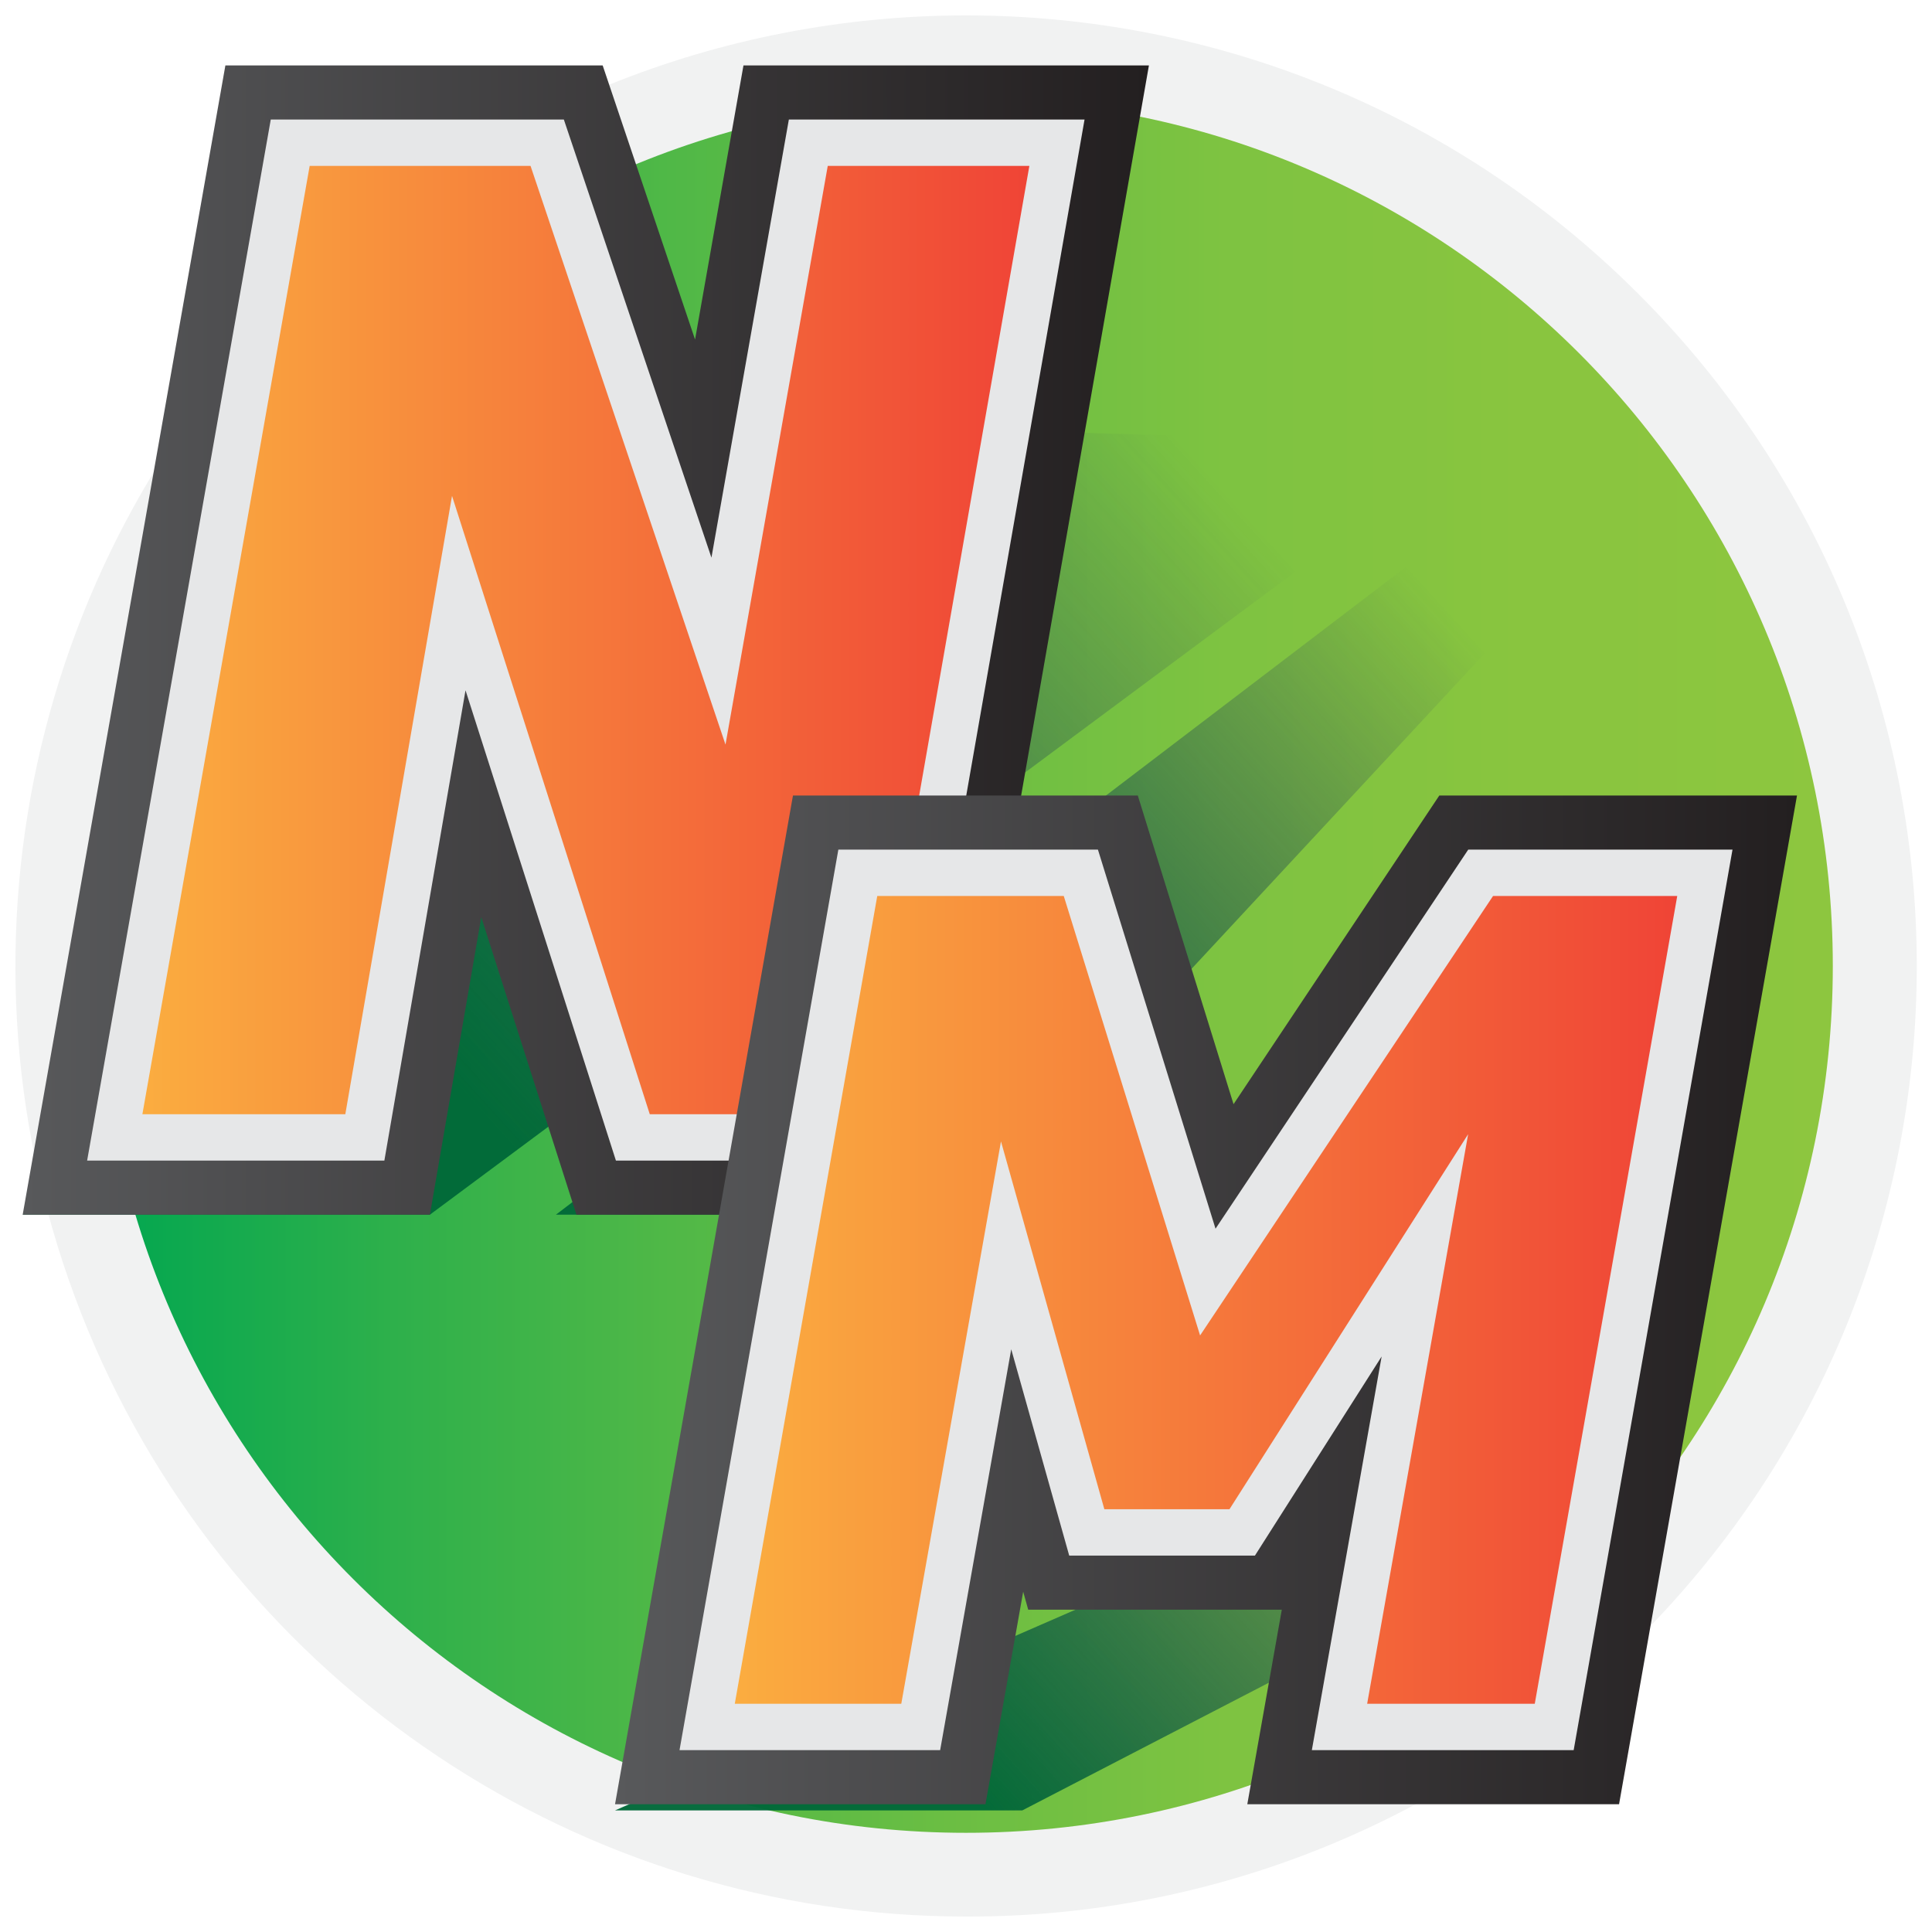
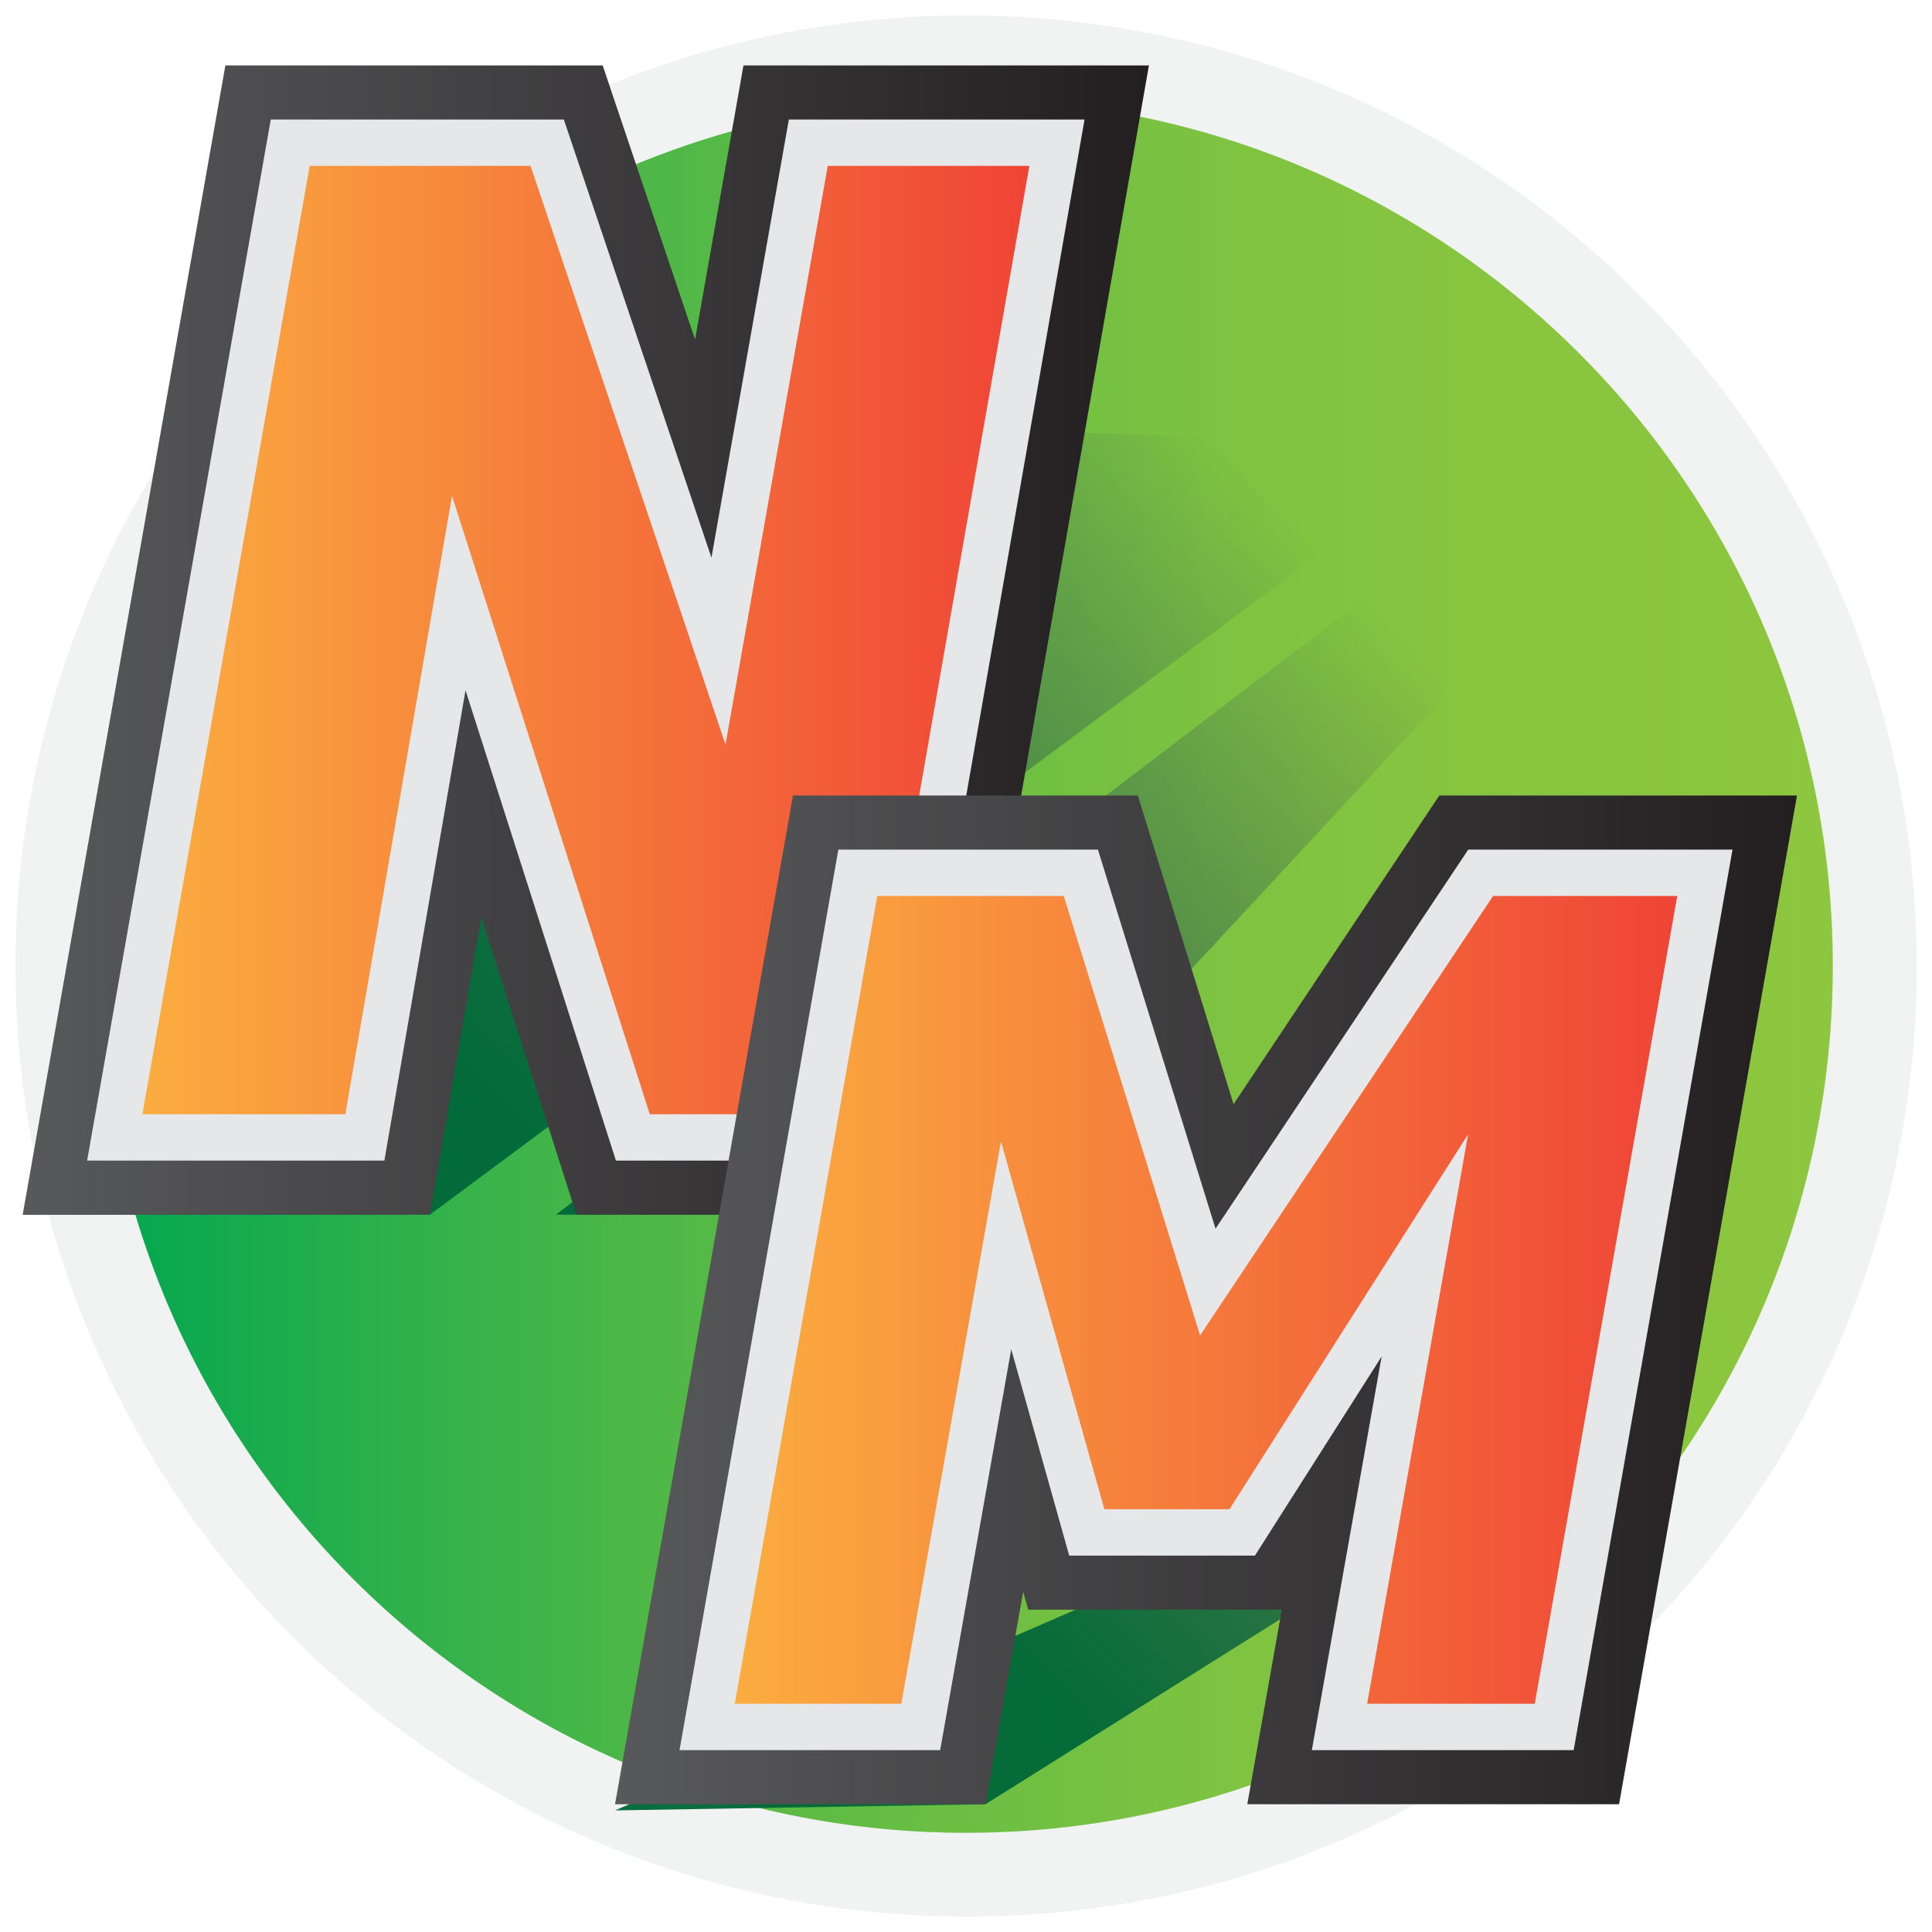
<svg xmlns="http://www.w3.org/2000/svg" xmlns:xlink="http://www.w3.org/1999/xlink" id="Layer_1" data-name="Layer 1" viewBox="0 0 500 500">
  <defs>
-     <style>.cls-1{fill:#f1f2f2;}.cls-2{fill:url(#linear-gradient);}.cls-3{fill:url(#linear-gradient-2);}.cls-4{fill:url(#linear-gradient-3);}.cls-5{fill:url(#linear-gradient-4);}.cls-6{fill:url(#linear-gradient-5);}.cls-7,.cls-9{stroke:#e6e7e8;stroke-miterlimit:10;stroke-width:12px;}.cls-7{fill:url(#linear-gradient-6);}.cls-8{fill:url(#linear-gradient-7);}.cls-9{fill:url(#linear-gradient-8);}</style>
+     <style>.cls-1{fill:#f1f2f2;}.cls-2{fill:url(#linear-gradient);}.cls-3{fill:url(#linear-gradient-2);}.cls-4{fill:url(#linear-gradient-3);}.cls-5,.cls-7{stroke:#e6e7e8;stroke-miterlimit:10;stroke-width:12px;}.cls-5{fill:url(#linear-gradient-4);}.cls-6{fill:url(#linear-gradient-5);}.cls-7{fill:url(#linear-gradient-6);}</style>
    <linearGradient id="linear-gradient" x1="25.67" y1="250" x2="474.33" y2="250" gradientUnits="userSpaceOnUse">
      <stop offset="0" stop-color="#00a651" />
      <stop offset="0.01" stop-color="#04a750" />
      <stop offset="0.17" stop-color="#2eb04b" />
      <stop offset="0.33" stop-color="#50b847" />
      <stop offset="0.49" stop-color="#6bbe43" />
      <stop offset="0.65" stop-color="#7ec341" />
      <stop offset="0.82" stop-color="#89c53f" />
      <stop offset="1" stop-color="#8dc63f" />
    </linearGradient>
-     <linearGradient id="linear-gradient-2" x1="301.88" y1="111.09" x2="121.09" y2="284.27" gradientTransform="translate(5.34 -5.59) rotate(1.47)" gradientUnits="userSpaceOnUse">
+     <linearGradient id="linear-gradient-2" x1="379.1" y1="181.89" x2="195.74" y2="357.52" gradientUnits="userSpaceOnUse">
      <stop offset="0" stop-color="#262262" stop-opacity="0" />
      <stop offset="1" stop-color="#006838" stop-opacity="0.96" />
    </linearGradient>
-     <linearGradient id="linear-gradient-3" x1="370.51" y1="151" x2="230.39" y2="285.21" xlink:href="#linear-gradient-2" />
-     <linearGradient id="linear-gradient-4" x1="383.27" y1="347.94" x2="260.71" y2="465.34" xlink:href="#linear-gradient-2" />
-     <linearGradient id="linear-gradient-5" x1="5.87" y1="165.65" x2="297.34" y2="165.65" gradientUnits="userSpaceOnUse">
+     <linearGradient id="linear-gradient-3" x1="5.87" y1="165.65" x2="297.34" y2="165.65" gradientUnits="userSpaceOnUse">
      <stop offset="0" stop-color="#58595b" />
      <stop offset="1" stop-color="#231f20" />
    </linearGradient>
-     <linearGradient id="linear-gradient-6" x1="29.7" y1="165.65" x2="273.54" y2="165.65" gradientUnits="userSpaceOnUse">
+     <linearGradient id="linear-gradient-4" x1="29.7" y1="165.65" x2="273.54" y2="165.65" gradientUnits="userSpaceOnUse">
      <stop offset="0" stop-color="#fbb040" />
      <stop offset="1" stop-color="#ef4136" />
    </linearGradient>
-     <linearGradient id="linear-gradient-7" x1="159.17" y1="336.41" x2="465.06" y2="336.41" xlink:href="#linear-gradient-5" />
-     <linearGradient id="linear-gradient-8" x1="183.01" y1="336.41" x2="441.22" y2="336.41" xlink:href="#linear-gradient-6" />
+     <linearGradient id="linear-gradient-5" x1="159.17" y1="336.41" x2="465.06" y2="336.41" xlink:href="#linear-gradient-3" />
+     <linearGradient id="linear-gradient-6" x1="183.01" y1="336.41" x2="441.22" y2="336.41" xlink:href="#linear-gradient-4" />
  </defs>
  <path class="cls-1" d="M250,496A246,246,0,0,1,76.05,76.05,246,246,0,0,1,424,424,244.42,244.42,0,0,1,250,496Z" />
  <circle class="cls-2" cx="250" cy="250" r="224.33" />
-   <polygon class="cls-3" points="379.76 114.87 241.01 110.91 5.87 314.36 111.26 314.36 379.76 114.87" />
-   <polygon class="cls-4" points="413.49 137.6 379.76 134.6 143.87 314.36 249.26 314.36 413.49 137.6" />
-   <polygon class="cls-5" points="448.86 373.08 378.13 373.08 159.17 468.53 264.57 468.53 448.86 373.08" />
-   <polygon class="cls-6" points="149.18 314.36 124.55 237.35 111.26 314.36 5.87 314.36 58.33 16.93 155.97 16.93 179.88 87.87 192.41 16.93 297.34 16.93 245.29 314.36 149.18 314.36" />
-   <polygon class="cls-7" points="273.54 36.93 228.49 294.36 163.78 294.36 118.73 153.49 94.42 294.36 29.7 294.36 75.11 36.93 141.61 36.93 185.94 168.51 209.19 36.93 273.54 36.93" />
-   <polygon class="cls-8" points="322.8 466.94 331.73 416.59 266.1 416.59 264.8 411.93 255.04 466.94 159.17 466.94 205.22 205.88 294.46 205.88 319.24 285.76 372.49 205.88 465.06 205.88 419.01 466.94 322.8 466.94" />
-   <polygon class="cls-9" points="279.72 225.88 312.58 331.8 383.19 225.88 441.22 225.88 402.23 446.94 346.66 446.94 368.76 322.29 321.48 396.59 281.26 396.59 260.38 322.29 238.28 446.94 183.01 446.94 222 225.88 279.72 225.88" />
+   <polygon class="cls-3" points="378.13 373.08 341.64 388.99 354.32 373.08 281.94 279.19 413.49 137.6 379.76 134.6 250.14 233.37 240.84 218.08 379.76 114.87 241.01 110.91 5.87 314.36 111.26 314.36 205.55 244.31 214.89 260.24 143.87 314.36 246.63 314.36 300.84 406.77 159.17 468.53 255.04 466.94 433.32 355 378.13 373.08" />
+   <polygon class="cls-4" points="149.18 314.36 124.55 237.35 111.26 314.36 5.87 314.36 58.33 16.93 155.97 16.93 179.88 87.87 192.41 16.93 297.34 16.93 245.29 314.36 149.18 314.36" />
+   <polygon class="cls-5" points="273.54 36.93 228.49 294.36 163.78 294.36 118.73 153.49 94.42 294.36 29.7 294.36 75.11 36.93 141.61 36.93 185.94 168.51 209.19 36.93 273.54 36.93" />
+   <polygon class="cls-6" points="322.8 466.94 331.73 416.59 266.1 416.59 264.8 411.93 255.04 466.94 159.17 466.94 205.22 205.88 294.46 205.88 319.24 285.76 372.49 205.88 465.06 205.88 419.01 466.94 322.8 466.94" />
+   <polygon class="cls-7" points="279.72 225.88 312.58 331.8 383.19 225.88 441.22 225.88 402.23 446.94 346.66 446.94 368.76 322.29 321.48 396.59 281.26 396.59 260.38 322.29 238.28 446.94 183.01 446.94 222 225.88 279.72 225.88" />
</svg>
